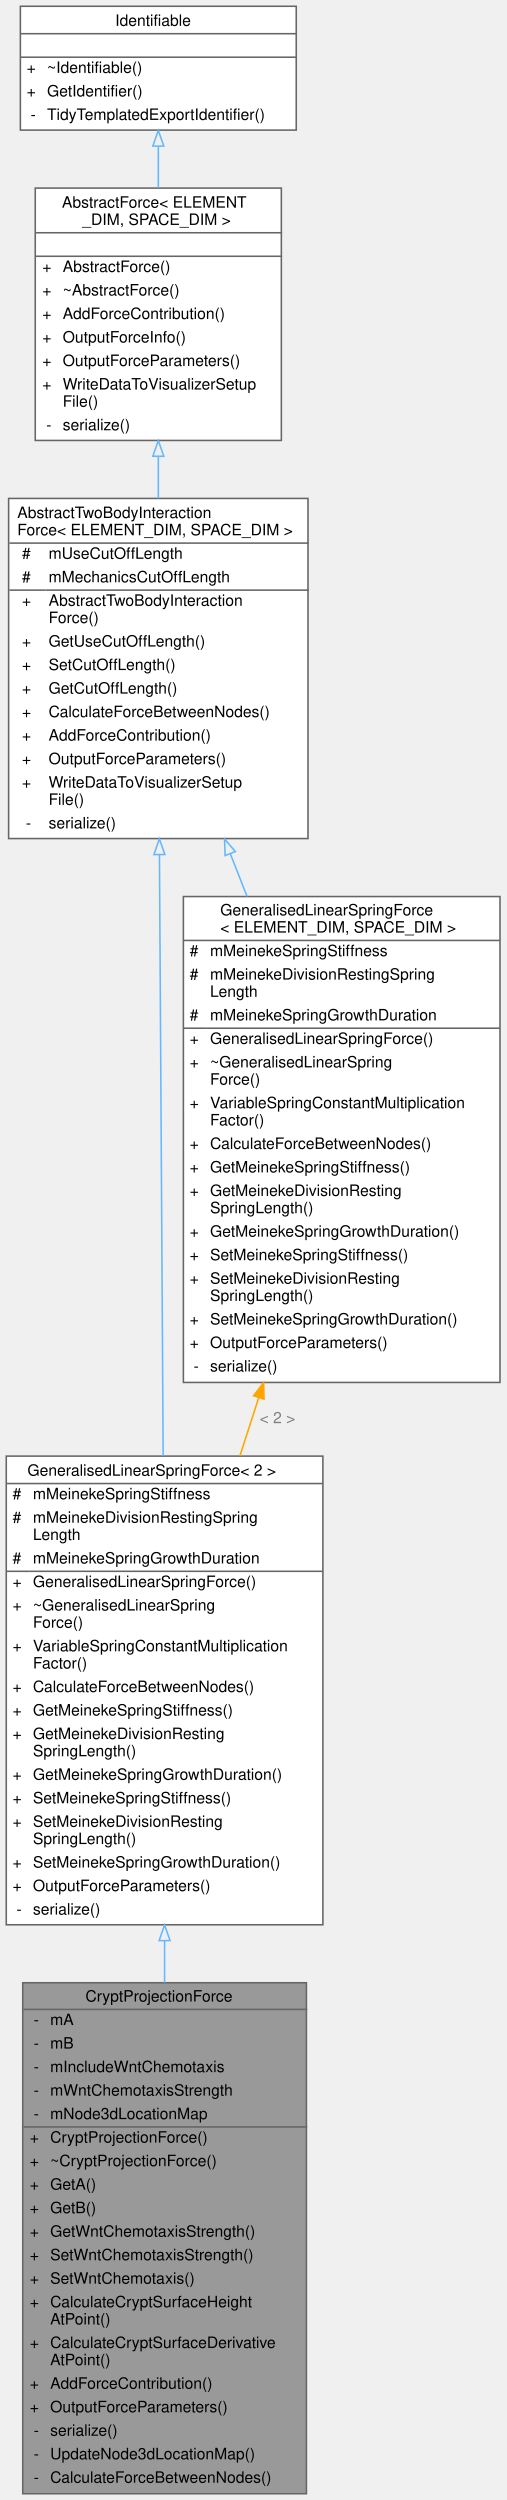
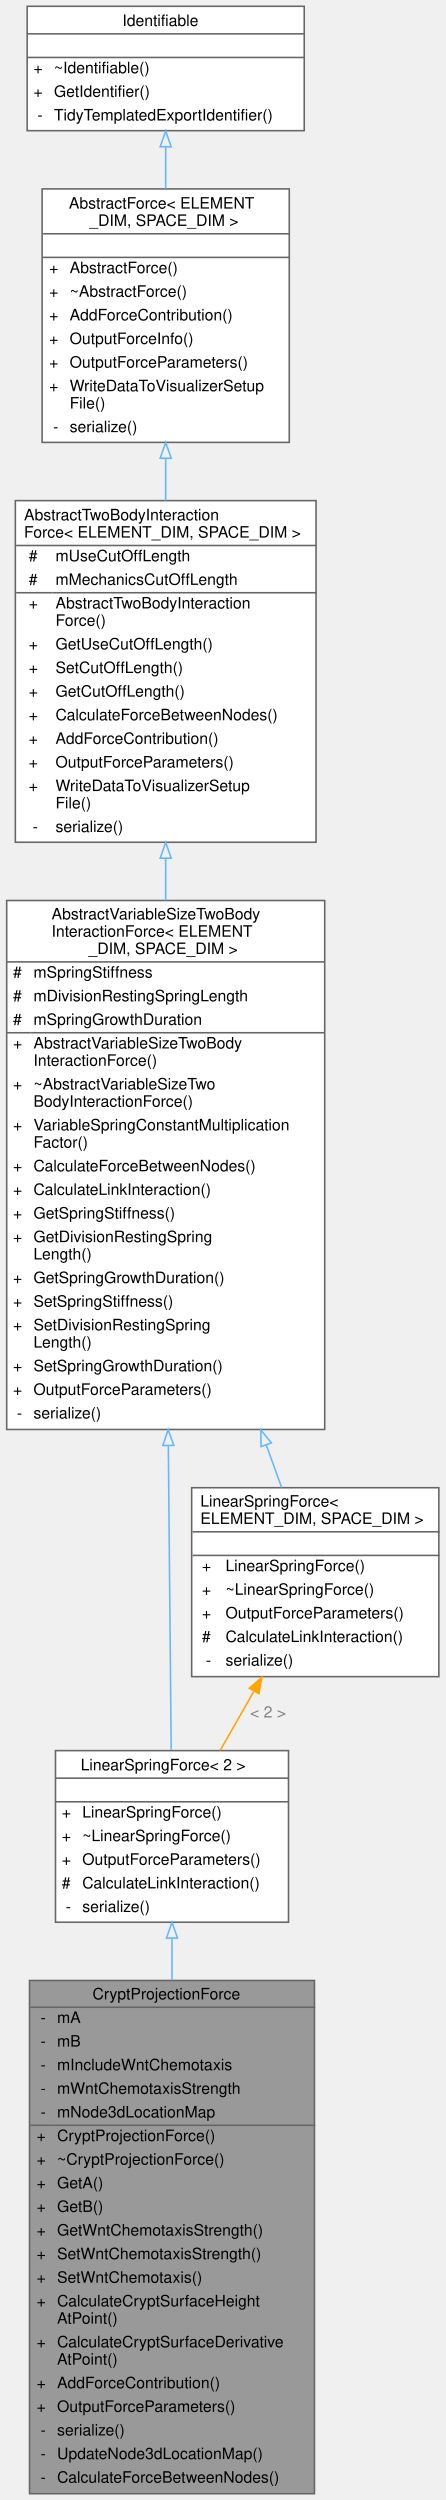
- <svg xmlns="http://www.w3.org/2000/svg" xmlns:xlink="http://www.w3.org/1999/xlink" width="323pt" height="1595pt" viewBox="0.00 0.00 323.00 1595.00">
-   <g id="graph0" class="graph" transform="scale(1 1) rotate(0) translate(4 1591)">
+ <svg xmlns="http://www.w3.org/2000/svg" xmlns:xlink="http://www.w3.org/1999/xlink" width="283pt" height="1588pt" viewBox="0.00 0.00 282.50 1588.00">
+   <g id="graph0" class="graph" transform="scale(1 1) rotate(0) translate(4 1584)">
    <g id="Node000001" class="node">
      <g id="a_Node000001">
        <a xlink:title=" ">
-           <polygon fill="#999999" stroke="transparent" points="191.5,-326 10.5,-326 10.5,0 191.5,0 191.5,-326" />
-           <text text-anchor="start" x="50.5" y="-314" font-family="Helvetica,sans-Serif" font-size="10.00">CryptProjectionForce</text>
-           <text text-anchor="start" x="17.5" y="-299" font-family="Helvetica,sans-Serif" font-size="10.00">-</text>
-           <text text-anchor="start" x="28" y="-299" font-family="Helvetica,sans-Serif" font-size="10.00">mA</text>
-           <text text-anchor="start" x="17.5" y="-284" font-family="Helvetica,sans-Serif" font-size="10.00">-</text>
-           <text text-anchor="start" x="28" y="-284" font-family="Helvetica,sans-Serif" font-size="10.00">mB</text>
-           <text text-anchor="start" x="17.5" y="-269" font-family="Helvetica,sans-Serif" font-size="10.00">-</text>
-           <text text-anchor="start" x="28" y="-269" font-family="Helvetica,sans-Serif" font-size="10.00">mIncludeWntChemotaxis</text>
-           <text text-anchor="start" x="17.5" y="-254" font-family="Helvetica,sans-Serif" font-size="10.00">-</text>
-           <text text-anchor="start" x="28" y="-254" font-family="Helvetica,sans-Serif" font-size="10.00">mWntChemotaxisStrength</text>
-           <text text-anchor="start" x="17.5" y="-239" font-family="Helvetica,sans-Serif" font-size="10.00">-</text>
-           <text text-anchor="start" x="28" y="-239" font-family="Helvetica,sans-Serif" font-size="10.00">mNode3dLocationMap</text>
-           <text text-anchor="start" x="15" y="-224" font-family="Helvetica,sans-Serif" font-size="10.00">+</text>
-           <text text-anchor="start" x="28" y="-224" font-family="Helvetica,sans-Serif" font-size="10.00">CryptProjectionForce()</text>
-           <text text-anchor="start" x="15" y="-209" font-family="Helvetica,sans-Serif" font-size="10.00">+</text>
-           <text text-anchor="start" x="28" y="-209" font-family="Helvetica,sans-Serif" font-size="10.00">~CryptProjectionForce()</text>
-           <text text-anchor="start" x="15" y="-194" font-family="Helvetica,sans-Serif" font-size="10.00">+</text>
-           <text text-anchor="start" x="28" y="-194" font-family="Helvetica,sans-Serif" font-size="10.00">GetA()</text>
-           <text text-anchor="start" x="15" y="-179" font-family="Helvetica,sans-Serif" font-size="10.00">+</text>
-           <text text-anchor="start" x="28" y="-179" font-family="Helvetica,sans-Serif" font-size="10.00">GetB()</text>
-           <text text-anchor="start" x="15" y="-164" font-family="Helvetica,sans-Serif" font-size="10.00">+</text>
-           <text text-anchor="start" x="28" y="-164" font-family="Helvetica,sans-Serif" font-size="10.00">GetWntChemotaxisStrength()</text>
-           <text text-anchor="start" x="15" y="-149" font-family="Helvetica,sans-Serif" font-size="10.00">+</text>
-           <text text-anchor="start" x="28" y="-149" font-family="Helvetica,sans-Serif" font-size="10.00">SetWntChemotaxisStrength()</text>
-           <text text-anchor="start" x="15" y="-134" font-family="Helvetica,sans-Serif" font-size="10.00">+</text>
-           <text text-anchor="start" x="28" y="-134" font-family="Helvetica,sans-Serif" font-size="10.00">SetWntChemotaxis()</text>
-           <text text-anchor="start" x="15" y="-119" font-family="Helvetica,sans-Serif" font-size="10.00">+</text>
-           <text text-anchor="start" x="28" y="-119" font-family="Helvetica,sans-Serif" font-size="10.00">CalculateCryptSurfaceHeight</text>
-           <text text-anchor="start" x="28" y="-108" font-family="Helvetica,sans-Serif" font-size="10.00">AtPoint()</text>
-           <text text-anchor="start" x="15" y="-93" font-family="Helvetica,sans-Serif" font-size="10.00">+</text>
-           <text text-anchor="start" x="28" y="-93" font-family="Helvetica,sans-Serif" font-size="10.00">CalculateCryptSurfaceDerivative</text>
-           <text text-anchor="start" x="28" y="-82" font-family="Helvetica,sans-Serif" font-size="10.00">AtPoint()</text>
-           <text text-anchor="start" x="15" y="-67" font-family="Helvetica,sans-Serif" font-size="10.00">+</text>
-           <text text-anchor="start" x="28" y="-67" font-family="Helvetica,sans-Serif" font-size="10.00">AddForceContribution()</text>
-           <text text-anchor="start" x="15" y="-52" font-family="Helvetica,sans-Serif" font-size="10.00">+</text>
-           <text text-anchor="start" x="28" y="-52" font-family="Helvetica,sans-Serif" font-size="10.00">OutputForceParameters()</text>
-           <text text-anchor="start" x="17.5" y="-37" font-family="Helvetica,sans-Serif" font-size="10.00">-</text>
-           <text text-anchor="start" x="28" y="-37" font-family="Helvetica,sans-Serif" font-size="10.00">serialize()</text>
-           <text text-anchor="start" x="17.5" y="-22" font-family="Helvetica,sans-Serif" font-size="10.00">-</text>
-           <text text-anchor="start" x="28" y="-22" font-family="Helvetica,sans-Serif" font-size="10.00">UpdateNode3dLocationMap()</text>
-           <text text-anchor="start" x="17.5" y="-7" font-family="Helvetica,sans-Serif" font-size="10.00">-</text>
-           <text text-anchor="start" x="28" y="-7" font-family="Helvetica,sans-Serif" font-size="10.00">CalculateForceBetweenNodes()</text>
-           <polygon fill="#666666" stroke="#666666" points="11,-309 11,-309 192,-309 192,-309 11,-309" />
-           <polygon fill="#666666" stroke="#666666" points="11,-234 11,-234 26,-234 26,-234 11,-234" />
-           <polygon fill="#666666" stroke="#666666" points="26,-234 26,-234 192,-234 192,-234 26,-234" />
-           <polygon fill="none" stroke="#666666" points="10.5,0 10.5,-326 191.5,-326 191.5,0 10.5,0" />
+           <polygon fill="#999999" stroke="transparent" points="195.5,-326 14.5,-326 14.5,0 195.5,0 195.5,-326" />
+           <text text-anchor="start" x="54.5" y="-314" font-family="Helvetica,sans-Serif" font-size="10.00">CryptProjectionForce</text>
+           <text text-anchor="start" x="21.5" y="-299" font-family="Helvetica,sans-Serif" font-size="10.00">-</text>
+           <text text-anchor="start" x="32" y="-299" font-family="Helvetica,sans-Serif" font-size="10.00">mA</text>
+           <text text-anchor="start" x="21.5" y="-284" font-family="Helvetica,sans-Serif" font-size="10.00">-</text>
+           <text text-anchor="start" x="32" y="-284" font-family="Helvetica,sans-Serif" font-size="10.00">mB</text>
+           <text text-anchor="start" x="21.5" y="-269" font-family="Helvetica,sans-Serif" font-size="10.00">-</text>
+           <text text-anchor="start" x="32" y="-269" font-family="Helvetica,sans-Serif" font-size="10.00">mIncludeWntChemotaxis</text>
+           <text text-anchor="start" x="21.5" y="-254" font-family="Helvetica,sans-Serif" font-size="10.00">-</text>
+           <text text-anchor="start" x="32" y="-254" font-family="Helvetica,sans-Serif" font-size="10.00">mWntChemotaxisStrength</text>
+           <text text-anchor="start" x="21.5" y="-239" font-family="Helvetica,sans-Serif" font-size="10.00">-</text>
+           <text text-anchor="start" x="32" y="-239" font-family="Helvetica,sans-Serif" font-size="10.00">mNode3dLocationMap</text>
+           <text text-anchor="start" x="19" y="-224" font-family="Helvetica,sans-Serif" font-size="10.00">+</text>
+           <text text-anchor="start" x="32" y="-224" font-family="Helvetica,sans-Serif" font-size="10.00">CryptProjectionForce()</text>
+           <text text-anchor="start" x="19" y="-209" font-family="Helvetica,sans-Serif" font-size="10.00">+</text>
+           <text text-anchor="start" x="32" y="-209" font-family="Helvetica,sans-Serif" font-size="10.00">~CryptProjectionForce()</text>
+           <text text-anchor="start" x="19" y="-194" font-family="Helvetica,sans-Serif" font-size="10.00">+</text>
+           <text text-anchor="start" x="32" y="-194" font-family="Helvetica,sans-Serif" font-size="10.00">GetA()</text>
+           <text text-anchor="start" x="19" y="-179" font-family="Helvetica,sans-Serif" font-size="10.00">+</text>
+           <text text-anchor="start" x="32" y="-179" font-family="Helvetica,sans-Serif" font-size="10.00">GetB()</text>
+           <text text-anchor="start" x="19" y="-164" font-family="Helvetica,sans-Serif" font-size="10.00">+</text>
+           <text text-anchor="start" x="32" y="-164" font-family="Helvetica,sans-Serif" font-size="10.00">GetWntChemotaxisStrength()</text>
+           <text text-anchor="start" x="19" y="-149" font-family="Helvetica,sans-Serif" font-size="10.00">+</text>
+           <text text-anchor="start" x="32" y="-149" font-family="Helvetica,sans-Serif" font-size="10.00">SetWntChemotaxisStrength()</text>
+           <text text-anchor="start" x="19" y="-134" font-family="Helvetica,sans-Serif" font-size="10.00">+</text>
+           <text text-anchor="start" x="32" y="-134" font-family="Helvetica,sans-Serif" font-size="10.00">SetWntChemotaxis()</text>
+           <text text-anchor="start" x="19" y="-119" font-family="Helvetica,sans-Serif" font-size="10.00">+</text>
+           <text text-anchor="start" x="32" y="-119" font-family="Helvetica,sans-Serif" font-size="10.00">CalculateCryptSurfaceHeight</text>
+           <text text-anchor="start" x="32" y="-108" font-family="Helvetica,sans-Serif" font-size="10.00">AtPoint()</text>
+           <text text-anchor="start" x="19" y="-93" font-family="Helvetica,sans-Serif" font-size="10.00">+</text>
+           <text text-anchor="start" x="32" y="-93" font-family="Helvetica,sans-Serif" font-size="10.00">CalculateCryptSurfaceDerivative</text>
+           <text text-anchor="start" x="32" y="-82" font-family="Helvetica,sans-Serif" font-size="10.00">AtPoint()</text>
+           <text text-anchor="start" x="19" y="-67" font-family="Helvetica,sans-Serif" font-size="10.00">+</text>
+           <text text-anchor="start" x="32" y="-67" font-family="Helvetica,sans-Serif" font-size="10.00">AddForceContribution()</text>
+           <text text-anchor="start" x="19" y="-52" font-family="Helvetica,sans-Serif" font-size="10.00">+</text>
+           <text text-anchor="start" x="32" y="-52" font-family="Helvetica,sans-Serif" font-size="10.00">OutputForceParameters()</text>
+           <text text-anchor="start" x="21.5" y="-37" font-family="Helvetica,sans-Serif" font-size="10.00">-</text>
+           <text text-anchor="start" x="32" y="-37" font-family="Helvetica,sans-Serif" font-size="10.00">serialize()</text>
+           <text text-anchor="start" x="21.5" y="-22" font-family="Helvetica,sans-Serif" font-size="10.00">-</text>
+           <text text-anchor="start" x="32" y="-22" font-family="Helvetica,sans-Serif" font-size="10.00">UpdateNode3dLocationMap()</text>
+           <text text-anchor="start" x="21.5" y="-7" font-family="Helvetica,sans-Serif" font-size="10.00">-</text>
+           <text text-anchor="start" x="32" y="-7" font-family="Helvetica,sans-Serif" font-size="10.00">CalculateForceBetweenNodes()</text>
+           <polygon fill="#666666" stroke="#666666" points="15,-309 15,-309 196,-309 196,-309 15,-309" />
+           <polygon fill="#666666" stroke="#666666" points="15,-234 15,-234 30,-234 30,-234 15,-234" />
+           <polygon fill="#666666" stroke="#666666" points="30,-234 30,-234 196,-234 196,-234 30,-234" />
+           <polygon fill="none" stroke="#666666" points="14.5,0 14.5,-326 195.5,-326 195.5,0 14.5,0" />
        </a>
      </g>
    </g>
    <g id="Node000002" class="node">
      <g id="a_Node000002">
-         <a xlink:href="classGeneralisedLinearSpringForce.html" target="_top" xlink:title=" ">
-           <polygon fill="white" stroke="transparent" points="202,-662 0,-662 0,-363 202,-363 202,-662" />
-           <text text-anchor="start" x="13.5" y="-649.5" font-family="Helvetica,sans-Serif" font-size="10.00">GeneralisedLinearSpringForce&lt; 2 &gt;</text>
-           <text text-anchor="start" x="4" y="-634.5" font-family="Helvetica,sans-Serif" font-size="10.00">#</text>
-           <text text-anchor="start" x="17" y="-634.5" font-family="Helvetica,sans-Serif" font-size="10.00">mMeinekeSpringStiffness</text>
-           <text text-anchor="start" x="4" y="-619.5" font-family="Helvetica,sans-Serif" font-size="10.00">#</text>
-           <text text-anchor="start" x="17" y="-619.5" font-family="Helvetica,sans-Serif" font-size="10.00">mMeinekeDivisionRestingSpring</text>
-           <text text-anchor="start" x="17" y="-608.5" font-family="Helvetica,sans-Serif" font-size="10.00">Length</text>
-           <text text-anchor="start" x="4" y="-593.5" font-family="Helvetica,sans-Serif" font-size="10.00">#</text>
-           <text text-anchor="start" x="17" y="-593.5" font-family="Helvetica,sans-Serif" font-size="10.00">mMeinekeSpringGrowthDuration</text>
-           <text text-anchor="start" x="4" y="-578.5" font-family="Helvetica,sans-Serif" font-size="10.00">+</text>
-           <text text-anchor="start" x="17" y="-578.5" font-family="Helvetica,sans-Serif" font-size="10.00">GeneralisedLinearSpringForce()</text>
-           <text text-anchor="start" x="4" y="-563.5" font-family="Helvetica,sans-Serif" font-size="10.00">+</text>
-           <text text-anchor="start" x="17" y="-563.5" font-family="Helvetica,sans-Serif" font-size="10.00">~GeneralisedLinearSpring</text>
-           <text text-anchor="start" x="17" y="-552.5" font-family="Helvetica,sans-Serif" font-size="10.00">Force()</text>
-           <text text-anchor="start" x="4" y="-537.5" font-family="Helvetica,sans-Serif" font-size="10.00">+</text>
-           <text text-anchor="start" x="17" y="-537.5" font-family="Helvetica,sans-Serif" font-size="10.00">VariableSpringConstantMultiplication</text>
-           <text text-anchor="start" x="17" y="-526.5" font-family="Helvetica,sans-Serif" font-size="10.00">Factor()</text>
-           <text text-anchor="start" x="4" y="-511.5" font-family="Helvetica,sans-Serif" font-size="10.00">+</text>
-           <text text-anchor="start" x="17" y="-511.5" font-family="Helvetica,sans-Serif" font-size="10.00">CalculateForceBetweenNodes()</text>
-           <text text-anchor="start" x="4" y="-496.5" font-family="Helvetica,sans-Serif" font-size="10.00">+</text>
-           <text text-anchor="start" x="17" y="-496.5" font-family="Helvetica,sans-Serif" font-size="10.00">GetMeinekeSpringStiffness()</text>
-           <text text-anchor="start" x="4" y="-481.5" font-family="Helvetica,sans-Serif" font-size="10.00">+</text>
-           <text text-anchor="start" x="17" y="-481.5" font-family="Helvetica,sans-Serif" font-size="10.00">GetMeinekeDivisionResting</text>
-           <text text-anchor="start" x="17" y="-470.5" font-family="Helvetica,sans-Serif" font-size="10.00">SpringLength()</text>
-           <text text-anchor="start" x="4" y="-455.5" font-family="Helvetica,sans-Serif" font-size="10.00">+</text>
-           <text text-anchor="start" x="17" y="-455.5" font-family="Helvetica,sans-Serif" font-size="10.00">GetMeinekeSpringGrowthDuration()</text>
-           <text text-anchor="start" x="4" y="-440.5" font-family="Helvetica,sans-Serif" font-size="10.00">+</text>
-           <text text-anchor="start" x="17" y="-440.5" font-family="Helvetica,sans-Serif" font-size="10.00">SetMeinekeSpringStiffness()</text>
-           <text text-anchor="start" x="4" y="-425.5" font-family="Helvetica,sans-Serif" font-size="10.00">+</text>
-           <text text-anchor="start" x="17" y="-425.5" font-family="Helvetica,sans-Serif" font-size="10.00">SetMeinekeDivisionResting</text>
-           <text text-anchor="start" x="17" y="-414.5" font-family="Helvetica,sans-Serif" font-size="10.00">SpringLength()</text>
-           <text text-anchor="start" x="4" y="-399.5" font-family="Helvetica,sans-Serif" font-size="10.00">+</text>
-           <text text-anchor="start" x="17" y="-399.5" font-family="Helvetica,sans-Serif" font-size="10.00">SetMeinekeSpringGrowthDuration()</text>
-           <text text-anchor="start" x="4" y="-384.5" font-family="Helvetica,sans-Serif" font-size="10.00">+</text>
-           <text text-anchor="start" x="17" y="-384.5" font-family="Helvetica,sans-Serif" font-size="10.00">OutputForceParameters()</text>
-           <text text-anchor="start" x="6.5" y="-369.5" font-family="Helvetica,sans-Serif" font-size="10.00">-</text>
-           <text text-anchor="start" x="17" y="-369.5" font-family="Helvetica,sans-Serif" font-size="10.00">serialize()</text>
-           <polygon fill="#666666" stroke="#666666" points="0,-644.5 0,-644.5 202,-644.5 202,-644.5 0,-644.5" />
-           <polygon fill="#666666" stroke="#666666" points="0,-588.5 0,-588.5 15,-588.5 15,-588.5 0,-588.5" />
-           <polygon fill="#666666" stroke="#666666" points="15,-588.5 15,-588.5 202,-588.5 202,-588.5 15,-588.5" />
-           <polygon fill="none" stroke="#666666" points="0,-363 0,-662 202,-662 202,-363 0,-363" />
+         <a xlink:href="classLinearSpringForce.html" target="_top" xlink:title=" ">
+           <polygon fill="white" stroke="transparent" points="179,-472 31,-472 31,-363 179,-363 179,-472" />
+           <text text-anchor="start" x="47" y="-459.5" font-family="Helvetica,sans-Serif" font-size="10.00">LinearSpringForce&lt; 2 &gt;</text>
+           <text text-anchor="start" x="103" y="-444.5" font-family="Helvetica,sans-Serif" font-size="10.00"> </text>
+           <text text-anchor="start" x="35" y="-429.5" font-family="Helvetica,sans-Serif" font-size="10.00">+</text>
+           <text text-anchor="start" x="48" y="-429.5" font-family="Helvetica,sans-Serif" font-size="10.00">LinearSpringForce()</text>
+           <text text-anchor="start" x="35" y="-414.5" font-family="Helvetica,sans-Serif" font-size="10.00">+</text>
+           <text text-anchor="start" x="48" y="-414.5" font-family="Helvetica,sans-Serif" font-size="10.00">~LinearSpringForce()</text>
+           <text text-anchor="start" x="35" y="-399.5" font-family="Helvetica,sans-Serif" font-size="10.00">+</text>
+           <text text-anchor="start" x="48" y="-399.5" font-family="Helvetica,sans-Serif" font-size="10.00">OutputForceParameters()</text>
+           <text text-anchor="start" x="35" y="-384.5" font-family="Helvetica,sans-Serif" font-size="10.00">#</text>
+           <text text-anchor="start" x="48" y="-384.5" font-family="Helvetica,sans-Serif" font-size="10.00">CalculateLinkInteraction()</text>
+           <text text-anchor="start" x="37.5" y="-369.5" font-family="Helvetica,sans-Serif" font-size="10.00">-</text>
+           <text text-anchor="start" x="48" y="-369.5" font-family="Helvetica,sans-Serif" font-size="10.00">serialize()</text>
+           <polygon fill="#666666" stroke="#666666" points="31,-454.5 31,-454.5 179,-454.5 179,-454.5 31,-454.5" />
+           <polygon fill="#666666" stroke="#666666" points="31,-439.5 31,-439.5 179,-439.5 179,-439.5 31,-439.5" />
+           <polygon fill="none" stroke="#666666" points="31,-363 31,-472 179,-472 179,-363 31,-363" />
        </a>
      </g>
    </g>
    <g id="edge1_Node000001_Node000002" class="edge">
      <g id="a_edge1_Node000001_Node000002">
        <a xlink:title=" ">
-           <path fill="none" stroke="#63b8ff" d="M101,-352.86C101,-343.96 101,-335.02 101,-326.11" />
-           <polygon fill="none" stroke="#63b8ff" points="97.5,-352.87 101,-362.87 104.5,-352.87 97.5,-352.87" />
+           <path fill="none" stroke="#63b8ff" d="M105,-352.88C105,-344.4 105,-335.43 105,-326.17" />
+           <polygon fill="none" stroke="#63b8ff" points="101.5,-352.95 105,-362.95 108.5,-352.95 101.5,-352.95" />
        </a>
      </g>
    </g>
    <g id="Node000003" class="node">
      <g id="a_Node000003">
-         <a xlink:href="classAbstractTwoBodyInteractionForce.html" target="_top" xlink:title=" ">
-           <polygon fill="white" stroke="transparent" points="192.5,-1273 1.5,-1273 1.5,-1056 192.5,-1056 192.5,-1273" />
-           <text text-anchor="start" x="7" y="-1260.5" font-family="Helvetica,sans-Serif" font-size="10.00">AbstractTwoBodyInteraction</text>
-           <text text-anchor="start" x="7" y="-1249.5" font-family="Helvetica,sans-Serif" font-size="10.00">Force&lt; ELEMENT_DIM, SPACE_DIM &gt;</text>
-           <text text-anchor="start" x="10" y="-1234.5" font-family="Helvetica,sans-Serif" font-size="10.00">#</text>
-           <text text-anchor="start" x="27" y="-1234.5" font-family="Helvetica,sans-Serif" font-size="10.00">mUseCutOffLength</text>
-           <text text-anchor="start" x="10" y="-1219.5" font-family="Helvetica,sans-Serif" font-size="10.00">#</text>
-           <text text-anchor="start" x="27" y="-1219.5" font-family="Helvetica,sans-Serif" font-size="10.00">mMechanicsCutOffLength</text>
-           <text text-anchor="start" x="10" y="-1204.5" font-family="Helvetica,sans-Serif" font-size="10.00">+</text>
-           <text text-anchor="start" x="27" y="-1204.5" font-family="Helvetica,sans-Serif" font-size="10.00">AbstractTwoBodyInteraction</text>
-           <text text-anchor="start" x="27" y="-1193.5" font-family="Helvetica,sans-Serif" font-size="10.00">Force()</text>
-           <text text-anchor="start" x="10" y="-1178.5" font-family="Helvetica,sans-Serif" font-size="10.00">+</text>
-           <text text-anchor="start" x="27" y="-1178.5" font-family="Helvetica,sans-Serif" font-size="10.00">GetUseCutOffLength()</text>
-           <text text-anchor="start" x="10" y="-1163.5" font-family="Helvetica,sans-Serif" font-size="10.00">+</text>
-           <text text-anchor="start" x="27" y="-1163.5" font-family="Helvetica,sans-Serif" font-size="10.00">SetCutOffLength()</text>
-           <text text-anchor="start" x="10" y="-1148.5" font-family="Helvetica,sans-Serif" font-size="10.00">+</text>
-           <text text-anchor="start" x="27" y="-1148.5" font-family="Helvetica,sans-Serif" font-size="10.00">GetCutOffLength()</text>
-           <text text-anchor="start" x="10" y="-1133.5" font-family="Helvetica,sans-Serif" font-size="10.00">+</text>
-           <text text-anchor="start" x="27" y="-1133.5" font-family="Helvetica,sans-Serif" font-size="10.00">CalculateForceBetweenNodes()</text>
-           <text text-anchor="start" x="10" y="-1118.5" font-family="Helvetica,sans-Serif" font-size="10.00">+</text>
-           <text text-anchor="start" x="27" y="-1118.5" font-family="Helvetica,sans-Serif" font-size="10.00">AddForceContribution()</text>
-           <text text-anchor="start" x="10" y="-1103.5" font-family="Helvetica,sans-Serif" font-size="10.00">+</text>
-           <text text-anchor="start" x="27" y="-1103.5" font-family="Helvetica,sans-Serif" font-size="10.00">OutputForceParameters()</text>
-           <text text-anchor="start" x="10" y="-1088.5" font-family="Helvetica,sans-Serif" font-size="10.00">+</text>
-           <text text-anchor="start" x="27" y="-1088.5" font-family="Helvetica,sans-Serif" font-size="10.00">WriteDataToVisualizerSetup</text>
-           <text text-anchor="start" x="27" y="-1077.5" font-family="Helvetica,sans-Serif" font-size="10.00">File()</text>
-           <text text-anchor="start" x="12.5" y="-1062.5" font-family="Helvetica,sans-Serif" font-size="10.00">-</text>
-           <text text-anchor="start" x="27" y="-1062.5" font-family="Helvetica,sans-Serif" font-size="10.00">serialize()</text>
-           <polygon fill="#666666" stroke="#666666" points="2,-1244.5 2,-1244.5 193,-1244.5 193,-1244.5 2,-1244.5" />
-           <polygon fill="#666666" stroke="#666666" points="2,-1214.5 2,-1214.5 25,-1214.5 25,-1214.5 2,-1214.5" />
-           <polygon fill="#666666" stroke="#666666" points="25,-1214.5 25,-1214.5 193,-1214.5 193,-1214.5 25,-1214.5" />
-           <polygon fill="none" stroke="#666666" points="1.5,-1056 1.5,-1273 192.5,-1273 192.5,-1056 1.5,-1056" />
+         <a xlink:href="classAbstractVariableSizeTwoBodyInteractionForce.html" target="_top" xlink:title=" ">
+           <polygon fill="white" stroke="transparent" points="202,-1012 0,-1012 0,-676 202,-676 202,-1012" />
+           <text text-anchor="start" x="28.5" y="-1000" font-family="Helvetica,sans-Serif" font-size="10.00">AbstractVariableSizeTwoBody</text>
+           <text text-anchor="start" x="28.5" y="-989" font-family="Helvetica,sans-Serif" font-size="10.00">InteractionForce&lt; ELEMENT</text>
+           <text text-anchor="start" x="52" y="-978" font-family="Helvetica,sans-Serif" font-size="10.00">_DIM, SPACE_DIM &gt;</text>
+           <text text-anchor="start" x="4" y="-963" font-family="Helvetica,sans-Serif" font-size="10.00">#</text>
+           <text text-anchor="start" x="17" y="-963" font-family="Helvetica,sans-Serif" font-size="10.00">mSpringStiffness</text>
+           <text text-anchor="start" x="4" y="-948" font-family="Helvetica,sans-Serif" font-size="10.00">#</text>
+           <text text-anchor="start" x="17" y="-948" font-family="Helvetica,sans-Serif" font-size="10.00">mDivisionRestingSpringLength</text>
+           <text text-anchor="start" x="4" y="-933" font-family="Helvetica,sans-Serif" font-size="10.00">#</text>
+           <text text-anchor="start" x="17" y="-933" font-family="Helvetica,sans-Serif" font-size="10.00">mSpringGrowthDuration</text>
+           <text text-anchor="start" x="4" y="-918" font-family="Helvetica,sans-Serif" font-size="10.00">+</text>
+           <text text-anchor="start" x="17" y="-918" font-family="Helvetica,sans-Serif" font-size="10.00">AbstractVariableSizeTwoBody</text>
+           <text text-anchor="start" x="17" y="-907" font-family="Helvetica,sans-Serif" font-size="10.00">InteractionForce()</text>
+           <text text-anchor="start" x="4" y="-892" font-family="Helvetica,sans-Serif" font-size="10.00">+</text>
+           <text text-anchor="start" x="17" y="-892" font-family="Helvetica,sans-Serif" font-size="10.00">~AbstractVariableSizeTwo</text>
+           <text text-anchor="start" x="17" y="-881" font-family="Helvetica,sans-Serif" font-size="10.00">BodyInteractionForce()</text>
+           <text text-anchor="start" x="4" y="-866" font-family="Helvetica,sans-Serif" font-size="10.00">+</text>
+           <text text-anchor="start" x="17" y="-866" font-family="Helvetica,sans-Serif" font-size="10.00">VariableSpringConstantMultiplication</text>
+           <text text-anchor="start" x="17" y="-855" font-family="Helvetica,sans-Serif" font-size="10.00">Factor()</text>
+           <text text-anchor="start" x="4" y="-840" font-family="Helvetica,sans-Serif" font-size="10.00">+</text>
+           <text text-anchor="start" x="17" y="-840" font-family="Helvetica,sans-Serif" font-size="10.00">CalculateForceBetweenNodes()</text>
+           <text text-anchor="start" x="4" y="-825" font-family="Helvetica,sans-Serif" font-size="10.00">+</text>
+           <text text-anchor="start" x="17" y="-825" font-family="Helvetica,sans-Serif" font-size="10.00">CalculateLinkInteraction()</text>
+           <text text-anchor="start" x="4" y="-810" font-family="Helvetica,sans-Serif" font-size="10.00">+</text>
+           <text text-anchor="start" x="17" y="-810" font-family="Helvetica,sans-Serif" font-size="10.00">GetSpringStiffness()</text>
+           <text text-anchor="start" x="4" y="-795" font-family="Helvetica,sans-Serif" font-size="10.00">+</text>
+           <text text-anchor="start" x="17" y="-795" font-family="Helvetica,sans-Serif" font-size="10.00">GetDivisionRestingSpring</text>
+           <text text-anchor="start" x="17" y="-784" font-family="Helvetica,sans-Serif" font-size="10.00">Length()</text>
+           <text text-anchor="start" x="4" y="-769" font-family="Helvetica,sans-Serif" font-size="10.00">+</text>
+           <text text-anchor="start" x="17" y="-769" font-family="Helvetica,sans-Serif" font-size="10.00">GetSpringGrowthDuration()</text>
+           <text text-anchor="start" x="4" y="-754" font-family="Helvetica,sans-Serif" font-size="10.00">+</text>
+           <text text-anchor="start" x="17" y="-754" font-family="Helvetica,sans-Serif" font-size="10.00">SetSpringStiffness()</text>
+           <text text-anchor="start" x="4" y="-739" font-family="Helvetica,sans-Serif" font-size="10.00">+</text>
+           <text text-anchor="start" x="17" y="-739" font-family="Helvetica,sans-Serif" font-size="10.00">SetDivisionRestingSpring</text>
+           <text text-anchor="start" x="17" y="-728" font-family="Helvetica,sans-Serif" font-size="10.00">Length()</text>
+           <text text-anchor="start" x="4" y="-713" font-family="Helvetica,sans-Serif" font-size="10.00">+</text>
+           <text text-anchor="start" x="17" y="-713" font-family="Helvetica,sans-Serif" font-size="10.00">SetSpringGrowthDuration()</text>
+           <text text-anchor="start" x="4" y="-698" font-family="Helvetica,sans-Serif" font-size="10.00">+</text>
+           <text text-anchor="start" x="17" y="-698" font-family="Helvetica,sans-Serif" font-size="10.00">OutputForceParameters()</text>
+           <text text-anchor="start" x="6.5" y="-683" font-family="Helvetica,sans-Serif" font-size="10.00">-</text>
+           <text text-anchor="start" x="17" y="-683" font-family="Helvetica,sans-Serif" font-size="10.00">serialize()</text>
+           <polygon fill="#666666" stroke="#666666" points="0,-973 0,-973 202,-973 202,-973 0,-973" />
+           <polygon fill="#666666" stroke="#666666" points="0,-928 0,-928 15,-928 15,-928 0,-928" />
+           <polygon fill="#666666" stroke="#666666" points="15,-928 15,-928 202,-928 202,-928 15,-928" />
+           <polygon fill="none" stroke="#666666" points="0,-676 0,-1012 202,-1012 202,-676 0,-676" />
        </a>
      </g>
    </g>
    <g id="edge2_Node000002_Node000003" class="edge">
      <g id="a_edge2_Node000002_Node000003">
        <a xlink:title=" ">
-           <path fill="none" stroke="#63b8ff" d="M97.73,-1045.55C98.39,-937.95 99.37,-778.46 100.09,-662.17" />
-           <polygon fill="none" stroke="#63b8ff" points="94.22,-1045.78 97.66,-1055.8 101.22,-1045.82 94.22,-1045.78" />
+           <path fill="none" stroke="#63b8ff" d="M102.67,-665.61C103.33,-596.04 104.03,-521.32 104.49,-472.49" />
+           <polygon fill="none" stroke="#63b8ff" points="99.17,-665.8 102.58,-675.84 106.17,-665.87 99.17,-665.8" />
+         </a>
+       </g>
+     </g>
+     <g id="Node000007" class="node">
+       <g id="a_Node000007">
+         <a xlink:href="classLinearSpringForce.html" target="_top" xlink:title=" ">
+           <polygon fill="white" stroke="transparent" points="274.5,-639 117.5,-639 117.5,-519 274.5,-519 274.5,-639" />
+           <text text-anchor="start" x="123" y="-627" font-family="Helvetica,sans-Serif" font-size="10.00">LinearSpringForce&lt;</text>
+           <text text-anchor="start" x="123" y="-616" font-family="Helvetica,sans-Serif" font-size="10.00"> ELEMENT_DIM, SPACE_DIM &gt;</text>
+           <text text-anchor="start" x="194.5" y="-601" font-family="Helvetica,sans-Serif" font-size="10.00"> </text>
+           <text text-anchor="start" x="124" y="-586" font-family="Helvetica,sans-Serif" font-size="10.00">+</text>
+           <text text-anchor="start" x="139" y="-586" font-family="Helvetica,sans-Serif" font-size="10.00">LinearSpringForce()</text>
+           <text text-anchor="start" x="124" y="-571" font-family="Helvetica,sans-Serif" font-size="10.00">+</text>
+           <text text-anchor="start" x="139" y="-571" font-family="Helvetica,sans-Serif" font-size="10.00">~LinearSpringForce()</text>
+           <text text-anchor="start" x="124" y="-556" font-family="Helvetica,sans-Serif" font-size="10.00">+</text>
+           <text text-anchor="start" x="139" y="-556" font-family="Helvetica,sans-Serif" font-size="10.00">OutputForceParameters()</text>
+           <text text-anchor="start" x="124" y="-541" font-family="Helvetica,sans-Serif" font-size="10.00">#</text>
+           <text text-anchor="start" x="139" y="-541" font-family="Helvetica,sans-Serif" font-size="10.00">CalculateLinkInteraction()</text>
+           <text text-anchor="start" x="126.5" y="-526" font-family="Helvetica,sans-Serif" font-size="10.00">-</text>
+           <text text-anchor="start" x="139" y="-526" font-family="Helvetica,sans-Serif" font-size="10.00">serialize()</text>
+           <polygon fill="#666666" stroke="#666666" points="118,-611 118,-611 275,-611 275,-611 118,-611" />
+           <polygon fill="#666666" stroke="#666666" points="118,-596 118,-596 275,-596 275,-596 118,-596" />
+           <polygon fill="none" stroke="#666666" points="117.5,-519 117.5,-639 274.5,-639 274.5,-519 117.5,-519" />
+         </a>
+       </g>
+     </g>
+     <g id="edge7_Node000007_Node000003" class="edge">
+       <g id="a_edge7_Node000007_Node000003">
+         <a xlink:title=" ">
+           <path fill="none" stroke="#63b8ff" d="M164.88,-666.14C168.29,-656.71 171.57,-647.62 174.64,-639.13" />
+           <polygon fill="none" stroke="#63b8ff" points="161.54,-665.1 161.43,-675.69 168.12,-667.48 161.54,-665.1" />
+         </a>
+       </g>
+     </g>
+     <g id="Node000004" class="node">
+       <g id="a_Node000004">
+         <a xlink:href="classAbstractTwoBodyInteractionForce.html" target="_top" xlink:title=" ">
+           <polygon fill="white" stroke="transparent" points="196.5,-1266 5.5,-1266 5.5,-1049 196.5,-1049 196.5,-1266" />
+           <text text-anchor="start" x="11" y="-1253.5" font-family="Helvetica,sans-Serif" font-size="10.00">AbstractTwoBodyInteraction</text>
+           <text text-anchor="start" x="11" y="-1242.5" font-family="Helvetica,sans-Serif" font-size="10.00">Force&lt; ELEMENT_DIM, SPACE_DIM &gt;</text>
+           <text text-anchor="start" x="14" y="-1227.5" font-family="Helvetica,sans-Serif" font-size="10.00">#</text>
+           <text text-anchor="start" x="31" y="-1227.5" font-family="Helvetica,sans-Serif" font-size="10.00">mUseCutOffLength</text>
+           <text text-anchor="start" x="14" y="-1212.5" font-family="Helvetica,sans-Serif" font-size="10.00">#</text>
+           <text text-anchor="start" x="31" y="-1212.5" font-family="Helvetica,sans-Serif" font-size="10.00">mMechanicsCutOffLength</text>
+           <text text-anchor="start" x="14" y="-1197.5" font-family="Helvetica,sans-Serif" font-size="10.00">+</text>
+           <text text-anchor="start" x="31" y="-1197.5" font-family="Helvetica,sans-Serif" font-size="10.00">AbstractTwoBodyInteraction</text>
+           <text text-anchor="start" x="31" y="-1186.5" font-family="Helvetica,sans-Serif" font-size="10.00">Force()</text>
+           <text text-anchor="start" x="14" y="-1171.5" font-family="Helvetica,sans-Serif" font-size="10.00">+</text>
+           <text text-anchor="start" x="31" y="-1171.5" font-family="Helvetica,sans-Serif" font-size="10.00">GetUseCutOffLength()</text>
+           <text text-anchor="start" x="14" y="-1156.5" font-family="Helvetica,sans-Serif" font-size="10.00">+</text>
+           <text text-anchor="start" x="31" y="-1156.5" font-family="Helvetica,sans-Serif" font-size="10.00">SetCutOffLength()</text>
+           <text text-anchor="start" x="14" y="-1141.5" font-family="Helvetica,sans-Serif" font-size="10.00">+</text>
+           <text text-anchor="start" x="31" y="-1141.5" font-family="Helvetica,sans-Serif" font-size="10.00">GetCutOffLength()</text>
+           <text text-anchor="start" x="14" y="-1126.5" font-family="Helvetica,sans-Serif" font-size="10.00">+</text>
+           <text text-anchor="start" x="31" y="-1126.5" font-family="Helvetica,sans-Serif" font-size="10.00">CalculateForceBetweenNodes()</text>
+           <text text-anchor="start" x="14" y="-1111.5" font-family="Helvetica,sans-Serif" font-size="10.00">+</text>
+           <text text-anchor="start" x="31" y="-1111.5" font-family="Helvetica,sans-Serif" font-size="10.00">AddForceContribution()</text>
+           <text text-anchor="start" x="14" y="-1096.5" font-family="Helvetica,sans-Serif" font-size="10.00">+</text>
+           <text text-anchor="start" x="31" y="-1096.5" font-family="Helvetica,sans-Serif" font-size="10.00">OutputForceParameters()</text>
+           <text text-anchor="start" x="14" y="-1081.5" font-family="Helvetica,sans-Serif" font-size="10.00">+</text>
+           <text text-anchor="start" x="31" y="-1081.5" font-family="Helvetica,sans-Serif" font-size="10.00">WriteDataToVisualizerSetup</text>
+           <text text-anchor="start" x="31" y="-1070.5" font-family="Helvetica,sans-Serif" font-size="10.00">File()</text>
+           <text text-anchor="start" x="16.5" y="-1055.5" font-family="Helvetica,sans-Serif" font-size="10.00">-</text>
+           <text text-anchor="start" x="31" y="-1055.5" font-family="Helvetica,sans-Serif" font-size="10.00">serialize()</text>
+           <polygon fill="#666666" stroke="#666666" points="6,-1237.5 6,-1237.5 197,-1237.5 197,-1237.5 6,-1237.5" />
+           <polygon fill="#666666" stroke="#666666" points="6,-1207.5 6,-1207.5 29,-1207.5 29,-1207.5 6,-1207.5" />
+           <polygon fill="#666666" stroke="#666666" points="29,-1207.5 29,-1207.5 197,-1207.5 197,-1207.5 29,-1207.5" />
+           <polygon fill="none" stroke="#666666" points="5.5,-1049 5.5,-1266 196.5,-1266 196.5,-1049 5.5,-1049" />
+         </a>
+       </g>
+     </g>
+     <g id="edge3_Node000003_Node000004" class="edge">
+       <g id="a_edge3_Node000003_Node000004">
+         <a xlink:title=" ">
+           <path fill="none" stroke="#63b8ff" d="M101,-1038.68C101,-1029.93 101,-1021.02 101,-1012.05" />
+           <polygon fill="none" stroke="#63b8ff" points="97.5,-1038.86 101,-1048.86 104.5,-1038.86 97.5,-1038.86" />
+         </a>
+       </g>
+     </g>
+     <g id="Node000005" class="node">
+       <g id="a_Node000005">
+         <a xlink:href="classAbstractForce.html" target="_top" xlink:title=" ">
+           <polygon fill="white" stroke="transparent" points="179.5,-1464 22.5,-1464 22.5,-1303 179.5,-1303 179.5,-1464" />
+           <text text-anchor="start" x="39.5" y="-1451.5" font-family="Helvetica,sans-Serif" font-size="10.00">AbstractForce&lt; ELEMENT</text>
+           <text text-anchor="start" x="52.5" y="-1440.5" font-family="Helvetica,sans-Serif" font-size="10.00">_DIM, SPACE_DIM &gt;</text>
+           <text text-anchor="start" x="99.5" y="-1425.5" font-family="Helvetica,sans-Serif" font-size="10.00"> </text>
+           <text text-anchor="start" x="27" y="-1410.5" font-family="Helvetica,sans-Serif" font-size="10.00">+</text>
+           <text text-anchor="start" x="40" y="-1410.5" font-family="Helvetica,sans-Serif" font-size="10.00">AbstractForce()</text>
+           <text text-anchor="start" x="27" y="-1395.5" font-family="Helvetica,sans-Serif" font-size="10.00">+</text>
+           <text text-anchor="start" x="40" y="-1395.5" font-family="Helvetica,sans-Serif" font-size="10.00">~AbstractForce()</text>
+           <text text-anchor="start" x="27" y="-1380.5" font-family="Helvetica,sans-Serif" font-size="10.00">+</text>
+           <text text-anchor="start" x="40" y="-1380.5" font-family="Helvetica,sans-Serif" font-size="10.00">AddForceContribution()</text>
+           <text text-anchor="start" x="27" y="-1365.5" font-family="Helvetica,sans-Serif" font-size="10.00">+</text>
+           <text text-anchor="start" x="40" y="-1365.5" font-family="Helvetica,sans-Serif" font-size="10.00">OutputForceInfo()</text>
+           <text text-anchor="start" x="27" y="-1350.5" font-family="Helvetica,sans-Serif" font-size="10.00">+</text>
+           <text text-anchor="start" x="40" y="-1350.5" font-family="Helvetica,sans-Serif" font-size="10.00">OutputForceParameters()</text>
+           <text text-anchor="start" x="27" y="-1335.5" font-family="Helvetica,sans-Serif" font-size="10.00">+</text>
+           <text text-anchor="start" x="40" y="-1335.5" font-family="Helvetica,sans-Serif" font-size="10.00">WriteDataToVisualizerSetup</text>
+           <text text-anchor="start" x="40" y="-1324.5" font-family="Helvetica,sans-Serif" font-size="10.00">File()</text>
+           <text text-anchor="start" x="29.5" y="-1309.5" font-family="Helvetica,sans-Serif" font-size="10.00">-</text>
+           <text text-anchor="start" x="40" y="-1309.5" font-family="Helvetica,sans-Serif" font-size="10.00">serialize()</text>
+           <polygon fill="#666666" stroke="#666666" points="23,-1435.5 23,-1435.5 180,-1435.5 180,-1435.5 23,-1435.5" />
+           <polygon fill="#666666" stroke="#666666" points="23,-1420.5 23,-1420.5 180,-1420.5 180,-1420.5 23,-1420.5" />
+           <polygon fill="none" stroke="#666666" points="22.5,-1303 22.5,-1464 179.5,-1464 179.5,-1303 22.5,-1303" />
+         </a>
+       </g>
+     </g>
+     <g id="edge4_Node000004_Node000005" class="edge">
+       <g id="a_edge4_Node000004_Node000005">
+         <a xlink:title=" ">
+           <path fill="none" stroke="#63b8ff" d="M101,-1292.7C101,-1283.93 101,-1274.97 101,-1266.05" />
+           <polygon fill="none" stroke="#63b8ff" points="97.5,-1292.9 101,-1302.9 104.5,-1292.9 97.5,-1292.9" />
        </a>
      </g>
    </g>
    <g id="Node000006" class="node">
      <g id="a_Node000006">
-         <a xlink:href="classGeneralisedLinearSpringForce.html" target="_top" xlink:title=" ">
-           <polygon fill="white" stroke="transparent" points="315,-1019 113,-1019 113,-709 315,-709 315,-1019" />
-           <text text-anchor="start" x="136.5" y="-1007" font-family="Helvetica,sans-Serif" font-size="10.00">GeneralisedLinearSpringForce</text>
-           <text text-anchor="start" x="136.5" y="-996" font-family="Helvetica,sans-Serif" font-size="10.00">&lt; ELEMENT_DIM, SPACE_DIM &gt;</text>
-           <text text-anchor="start" x="117" y="-981" font-family="Helvetica,sans-Serif" font-size="10.00">#</text>
-           <text text-anchor="start" x="130" y="-981" font-family="Helvetica,sans-Serif" font-size="10.00">mMeinekeSpringStiffness</text>
-           <text text-anchor="start" x="117" y="-966" font-family="Helvetica,sans-Serif" font-size="10.00">#</text>
-           <text text-anchor="start" x="130" y="-966" font-family="Helvetica,sans-Serif" font-size="10.00">mMeinekeDivisionRestingSpring</text>
-           <text text-anchor="start" x="130" y="-955" font-family="Helvetica,sans-Serif" font-size="10.00">Length</text>
-           <text text-anchor="start" x="117" y="-940" font-family="Helvetica,sans-Serif" font-size="10.00">#</text>
-           <text text-anchor="start" x="130" y="-940" font-family="Helvetica,sans-Serif" font-size="10.00">mMeinekeSpringGrowthDuration</text>
-           <text text-anchor="start" x="117" y="-925" font-family="Helvetica,sans-Serif" font-size="10.00">+</text>
-           <text text-anchor="start" x="130" y="-925" font-family="Helvetica,sans-Serif" font-size="10.00">GeneralisedLinearSpringForce()</text>
-           <text text-anchor="start" x="117" y="-910" font-family="Helvetica,sans-Serif" font-size="10.00">+</text>
-           <text text-anchor="start" x="130" y="-910" font-family="Helvetica,sans-Serif" font-size="10.00">~GeneralisedLinearSpring</text>
-           <text text-anchor="start" x="130" y="-899" font-family="Helvetica,sans-Serif" font-size="10.00">Force()</text>
-           <text text-anchor="start" x="117" y="-884" font-family="Helvetica,sans-Serif" font-size="10.00">+</text>
-           <text text-anchor="start" x="130" y="-884" font-family="Helvetica,sans-Serif" font-size="10.00">VariableSpringConstantMultiplication</text>
-           <text text-anchor="start" x="130" y="-873" font-family="Helvetica,sans-Serif" font-size="10.00">Factor()</text>
-           <text text-anchor="start" x="117" y="-858" font-family="Helvetica,sans-Serif" font-size="10.00">+</text>
-           <text text-anchor="start" x="130" y="-858" font-family="Helvetica,sans-Serif" font-size="10.00">CalculateForceBetweenNodes()</text>
-           <text text-anchor="start" x="117" y="-843" font-family="Helvetica,sans-Serif" font-size="10.00">+</text>
-           <text text-anchor="start" x="130" y="-843" font-family="Helvetica,sans-Serif" font-size="10.00">GetMeinekeSpringStiffness()</text>
-           <text text-anchor="start" x="117" y="-828" font-family="Helvetica,sans-Serif" font-size="10.00">+</text>
-           <text text-anchor="start" x="130" y="-828" font-family="Helvetica,sans-Serif" font-size="10.00">GetMeinekeDivisionResting</text>
-           <text text-anchor="start" x="130" y="-817" font-family="Helvetica,sans-Serif" font-size="10.00">SpringLength()</text>
-           <text text-anchor="start" x="117" y="-802" font-family="Helvetica,sans-Serif" font-size="10.00">+</text>
-           <text text-anchor="start" x="130" y="-802" font-family="Helvetica,sans-Serif" font-size="10.00">GetMeinekeSpringGrowthDuration()</text>
-           <text text-anchor="start" x="117" y="-787" font-family="Helvetica,sans-Serif" font-size="10.00">+</text>
-           <text text-anchor="start" x="130" y="-787" font-family="Helvetica,sans-Serif" font-size="10.00">SetMeinekeSpringStiffness()</text>
-           <text text-anchor="start" x="117" y="-772" font-family="Helvetica,sans-Serif" font-size="10.00">+</text>
-           <text text-anchor="start" x="130" y="-772" font-family="Helvetica,sans-Serif" font-size="10.00">SetMeinekeDivisionResting</text>
-           <text text-anchor="start" x="130" y="-761" font-family="Helvetica,sans-Serif" font-size="10.00">SpringLength()</text>
-           <text text-anchor="start" x="117" y="-746" font-family="Helvetica,sans-Serif" font-size="10.00">+</text>
-           <text text-anchor="start" x="130" y="-746" font-family="Helvetica,sans-Serif" font-size="10.00">SetMeinekeSpringGrowthDuration()</text>
-           <text text-anchor="start" x="117" y="-731" font-family="Helvetica,sans-Serif" font-size="10.00">+</text>
-           <text text-anchor="start" x="130" y="-731" font-family="Helvetica,sans-Serif" font-size="10.00">OutputForceParameters()</text>
-           <text text-anchor="start" x="119.5" y="-716" font-family="Helvetica,sans-Serif" font-size="10.00">-</text>
-           <text text-anchor="start" x="130" y="-716" font-family="Helvetica,sans-Serif" font-size="10.00">serialize()</text>
-           <polygon fill="#666666" stroke="#666666" points="113,-991 113,-991 315,-991 315,-991 113,-991" />
-           <polygon fill="#666666" stroke="#666666" points="113,-935 113,-935 128,-935 128,-935 113,-935" />
-           <polygon fill="#666666" stroke="#666666" points="128,-935 128,-935 315,-935 315,-935 128,-935" />
-           <polygon fill="none" stroke="#666666" points="113,-709 113,-1019 315,-1019 315,-709 113,-709" />
-         </a>
-       </g>
-     </g>
-     <g id="edge6_Node000006_Node000003" class="edge">
-       <g id="a_edge6_Node000006_Node000003">
-         <a xlink:title=" ">
-           <path fill="none" stroke="#63b8ff" d="M143,-1046.14C146.49,-1037.24 150.04,-1028.18 153.6,-1019.1" />
-           <polygon fill="none" stroke="#63b8ff" points="139.63,-1045.15 139.24,-1055.73 146.15,-1047.7 139.63,-1045.15" />
-         </a>
-       </g>
-     </g>
-     <g id="Node000004" class="node">
-       <g id="a_Node000004">
-         <a xlink:href="classAbstractForce.html" target="_top" xlink:title=" ">
-           <polygon fill="white" stroke="transparent" points="175.5,-1471 18.5,-1471 18.5,-1310 175.5,-1310 175.5,-1471" />
-           <text text-anchor="start" x="35.5" y="-1458.5" font-family="Helvetica,sans-Serif" font-size="10.00">AbstractForce&lt; ELEMENT</text>
-           <text text-anchor="start" x="48.5" y="-1447.5" font-family="Helvetica,sans-Serif" font-size="10.00">_DIM, SPACE_DIM &gt;</text>
-           <text text-anchor="start" x="95.5" y="-1432.5" font-family="Helvetica,sans-Serif" font-size="10.00"> </text>
-           <text text-anchor="start" x="23" y="-1417.5" font-family="Helvetica,sans-Serif" font-size="10.00">+</text>
-           <text text-anchor="start" x="36" y="-1417.5" font-family="Helvetica,sans-Serif" font-size="10.00">AbstractForce()</text>
-           <text text-anchor="start" x="23" y="-1402.5" font-family="Helvetica,sans-Serif" font-size="10.00">+</text>
-           <text text-anchor="start" x="36" y="-1402.5" font-family="Helvetica,sans-Serif" font-size="10.00">~AbstractForce()</text>
-           <text text-anchor="start" x="23" y="-1387.5" font-family="Helvetica,sans-Serif" font-size="10.00">+</text>
-           <text text-anchor="start" x="36" y="-1387.5" font-family="Helvetica,sans-Serif" font-size="10.00">AddForceContribution()</text>
-           <text text-anchor="start" x="23" y="-1372.5" font-family="Helvetica,sans-Serif" font-size="10.00">+</text>
-           <text text-anchor="start" x="36" y="-1372.5" font-family="Helvetica,sans-Serif" font-size="10.00">OutputForceInfo()</text>
-           <text text-anchor="start" x="23" y="-1357.5" font-family="Helvetica,sans-Serif" font-size="10.00">+</text>
-           <text text-anchor="start" x="36" y="-1357.5" font-family="Helvetica,sans-Serif" font-size="10.00">OutputForceParameters()</text>
-           <text text-anchor="start" x="23" y="-1342.5" font-family="Helvetica,sans-Serif" font-size="10.00">+</text>
-           <text text-anchor="start" x="36" y="-1342.5" font-family="Helvetica,sans-Serif" font-size="10.00">WriteDataToVisualizerSetup</text>
-           <text text-anchor="start" x="36" y="-1331.5" font-family="Helvetica,sans-Serif" font-size="10.00">File()</text>
-           <text text-anchor="start" x="25.5" y="-1316.5" font-family="Helvetica,sans-Serif" font-size="10.00">-</text>
-           <text text-anchor="start" x="36" y="-1316.5" font-family="Helvetica,sans-Serif" font-size="10.00">serialize()</text>
-           <polygon fill="#666666" stroke="#666666" points="19,-1442.5 19,-1442.5 176,-1442.5 176,-1442.5 19,-1442.5" />
-           <polygon fill="#666666" stroke="#666666" points="19,-1427.5 19,-1427.5 176,-1427.5 176,-1427.5 19,-1427.5" />
-           <polygon fill="none" stroke="#666666" points="18.5,-1310 18.5,-1471 175.5,-1471 175.5,-1310 18.5,-1310" />
-         </a>
-       </g>
-     </g>
-     <g id="edge3_Node000003_Node000004" class="edge">
-       <g id="a_edge3_Node000003_Node000004">
-         <a xlink:title=" ">
-           <path fill="none" stroke="#63b8ff" d="M97,-1299.7C97,-1290.93 97,-1281.97 97,-1273.05" />
-           <polygon fill="none" stroke="#63b8ff" points="93.5,-1299.9 97,-1309.9 100.5,-1299.9 93.5,-1299.9" />
-         </a>
-       </g>
-     </g>
-     <g id="Node000005" class="node">
-       <g id="a_Node000005">
        <a xlink:href="classIdentifiable.html" target="_top" xlink:title=" ">
-           <polygon fill="white" stroke="transparent" points="185,-1587 9,-1587 9,-1508 185,-1508 185,-1587" />
-           <text text-anchor="start" x="69.5" y="-1574.5" font-family="Helvetica,sans-Serif" font-size="10.00">Identifiable</text>
-           <text text-anchor="start" x="95" y="-1559.5" font-family="Helvetica,sans-Serif" font-size="10.00"> </text>
-           <text text-anchor="start" x="13" y="-1544.5" font-family="Helvetica,sans-Serif" font-size="10.00">+</text>
-           <text text-anchor="start" x="26" y="-1544.5" font-family="Helvetica,sans-Serif" font-size="10.00">~Identifiable()</text>
-           <text text-anchor="start" x="13" y="-1529.5" font-family="Helvetica,sans-Serif" font-size="10.00">+</text>
-           <text text-anchor="start" x="26" y="-1529.5" font-family="Helvetica,sans-Serif" font-size="10.00">GetIdentifier()</text>
-           <text text-anchor="start" x="15.5" y="-1514.5" font-family="Helvetica,sans-Serif" font-size="10.00">-</text>
-           <text text-anchor="start" x="26" y="-1514.5" font-family="Helvetica,sans-Serif" font-size="10.00">TidyTemplatedExportIdentifier()</text>
-           <polygon fill="#666666" stroke="#666666" points="9,-1569.5 9,-1569.5 185,-1569.5 185,-1569.5 9,-1569.5" />
-           <polygon fill="#666666" stroke="#666666" points="9,-1554.5 9,-1554.5 185,-1554.5 185,-1554.5 9,-1554.5" />
-           <polygon fill="none" stroke="#666666" points="9,-1508 9,-1587 185,-1587 185,-1508 9,-1508" />
-         </a>
-       </g>
-     </g>
-     <g id="edge4_Node000004_Node000005" class="edge">
-       <g id="a_edge4_Node000004_Node000005">
-         <a xlink:title=" ">
-           <path fill="none" stroke="#63b8ff" d="M97,-1497.73C97,-1489.25 97,-1480.23 97,-1471.17" />
-           <polygon fill="none" stroke="#63b8ff" points="93.5,-1497.79 97,-1507.79 100.5,-1497.79 93.5,-1497.79" />
-         </a>
-       </g>
-     </g>
-     <g id="edge5_Node000002_Node000006" class="edge">
-       <g id="a_edge5_Node000002_Node000006">
-         <a xlink:title=" ">
-           <path fill="none" stroke="orange" d="M161,-699.07C157.01,-686.74 153,-674.34 149.05,-662.11" />
-           <polygon fill="orange" stroke="orange" points="157.78,-700.5 164.19,-708.94 164.44,-698.35 157.78,-700.5" />
-         </a>
-       </g>
-       <text text-anchor="middle" x="173" y="-683" font-family="Helvetica,sans-Serif" font-size="10.00" fill="grey"> &lt; 2 &gt;</text>
+           <polygon fill="white" stroke="transparent" points="189,-1580 13,-1580 13,-1501 189,-1501 189,-1580" />
+           <text text-anchor="start" x="73.5" y="-1567.5" font-family="Helvetica,sans-Serif" font-size="10.00">Identifiable</text>
+           <text text-anchor="start" x="99" y="-1552.5" font-family="Helvetica,sans-Serif" font-size="10.00"> </text>
+           <text text-anchor="start" x="17" y="-1537.5" font-family="Helvetica,sans-Serif" font-size="10.00">+</text>
+           <text text-anchor="start" x="30" y="-1537.5" font-family="Helvetica,sans-Serif" font-size="10.00">~Identifiable()</text>
+           <text text-anchor="start" x="17" y="-1522.5" font-family="Helvetica,sans-Serif" font-size="10.00">+</text>
+           <text text-anchor="start" x="30" y="-1522.5" font-family="Helvetica,sans-Serif" font-size="10.00">GetIdentifier()</text>
+           <text text-anchor="start" x="19.5" y="-1507.5" font-family="Helvetica,sans-Serif" font-size="10.00">-</text>
+           <text text-anchor="start" x="30" y="-1507.5" font-family="Helvetica,sans-Serif" font-size="10.00">TidyTemplatedExportIdentifier()</text>
+           <polygon fill="#666666" stroke="#666666" points="13,-1562.5 13,-1562.5 189,-1562.5 189,-1562.5 13,-1562.5" />
+           <polygon fill="#666666" stroke="#666666" points="13,-1547.5 13,-1547.5 189,-1547.5 189,-1547.5 13,-1547.5" />
+           <polygon fill="none" stroke="#666666" points="13,-1501 13,-1580 189,-1580 189,-1501 13,-1501" />
+         </a>
+       </g>
+     </g>
+     <g id="edge5_Node000005_Node000006" class="edge">
+       <g id="a_edge5_Node000005_Node000006">
+         <a xlink:title=" ">
+           <path fill="none" stroke="#63b8ff" d="M101,-1490.73C101,-1482.25 101,-1473.23 101,-1464.17" />
+           <polygon fill="none" stroke="#63b8ff" points="97.5,-1490.79 101,-1500.79 104.5,-1490.79 97.5,-1490.79" />
+         </a>
+       </g>
+     </g>
+     <g id="edge6_Node000002_Node000007" class="edge">
+       <g id="a_edge6_Node000002_Node000007">
+         <a xlink:title=" ">
+           <path fill="none" stroke="orange" d="M156.96,-509.58C149.82,-497.06 142.46,-484.16 135.61,-472.15" />
+           <polygon fill="orange" stroke="orange" points="154.12,-511.66 162.11,-518.61 160.2,-508.19 154.12,-511.66" />
+         </a>
+       </g>
+       <text text-anchor="middle" x="166" y="-493" font-family="Helvetica,sans-Serif" font-size="10.00" fill="grey"> &lt; 2 &gt;</text>
    </g>
  </g>
</svg>
